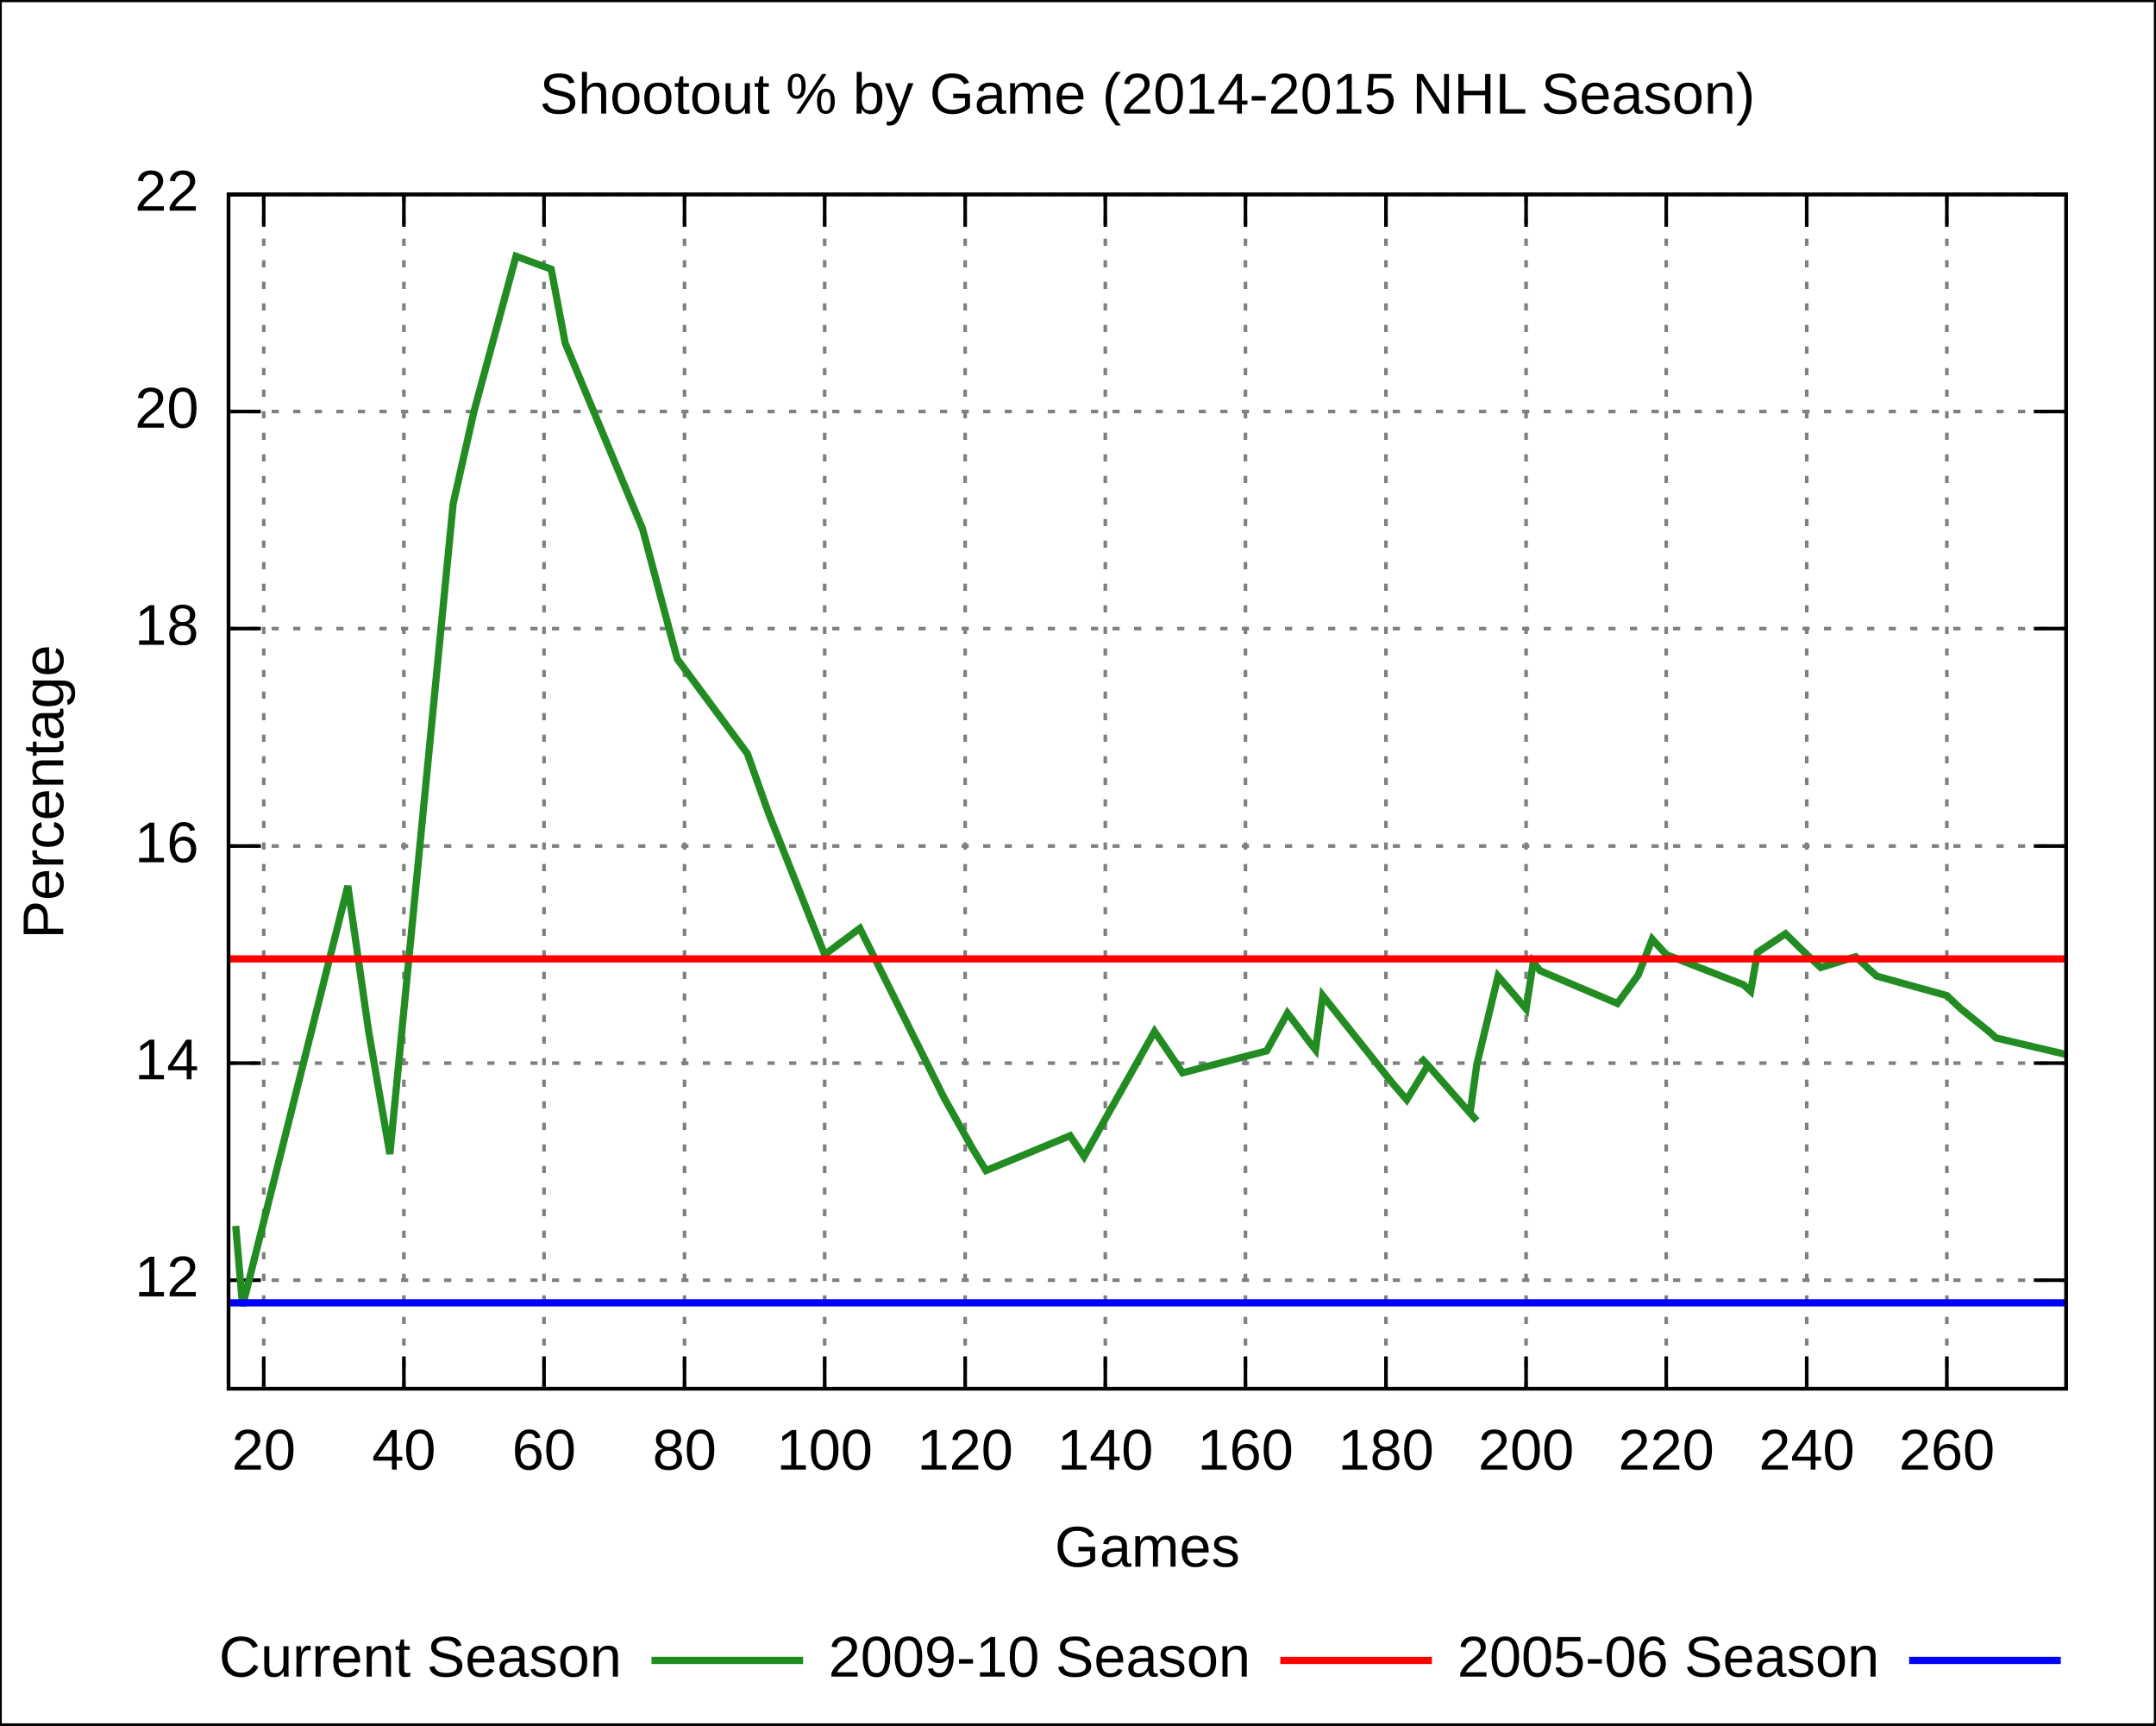
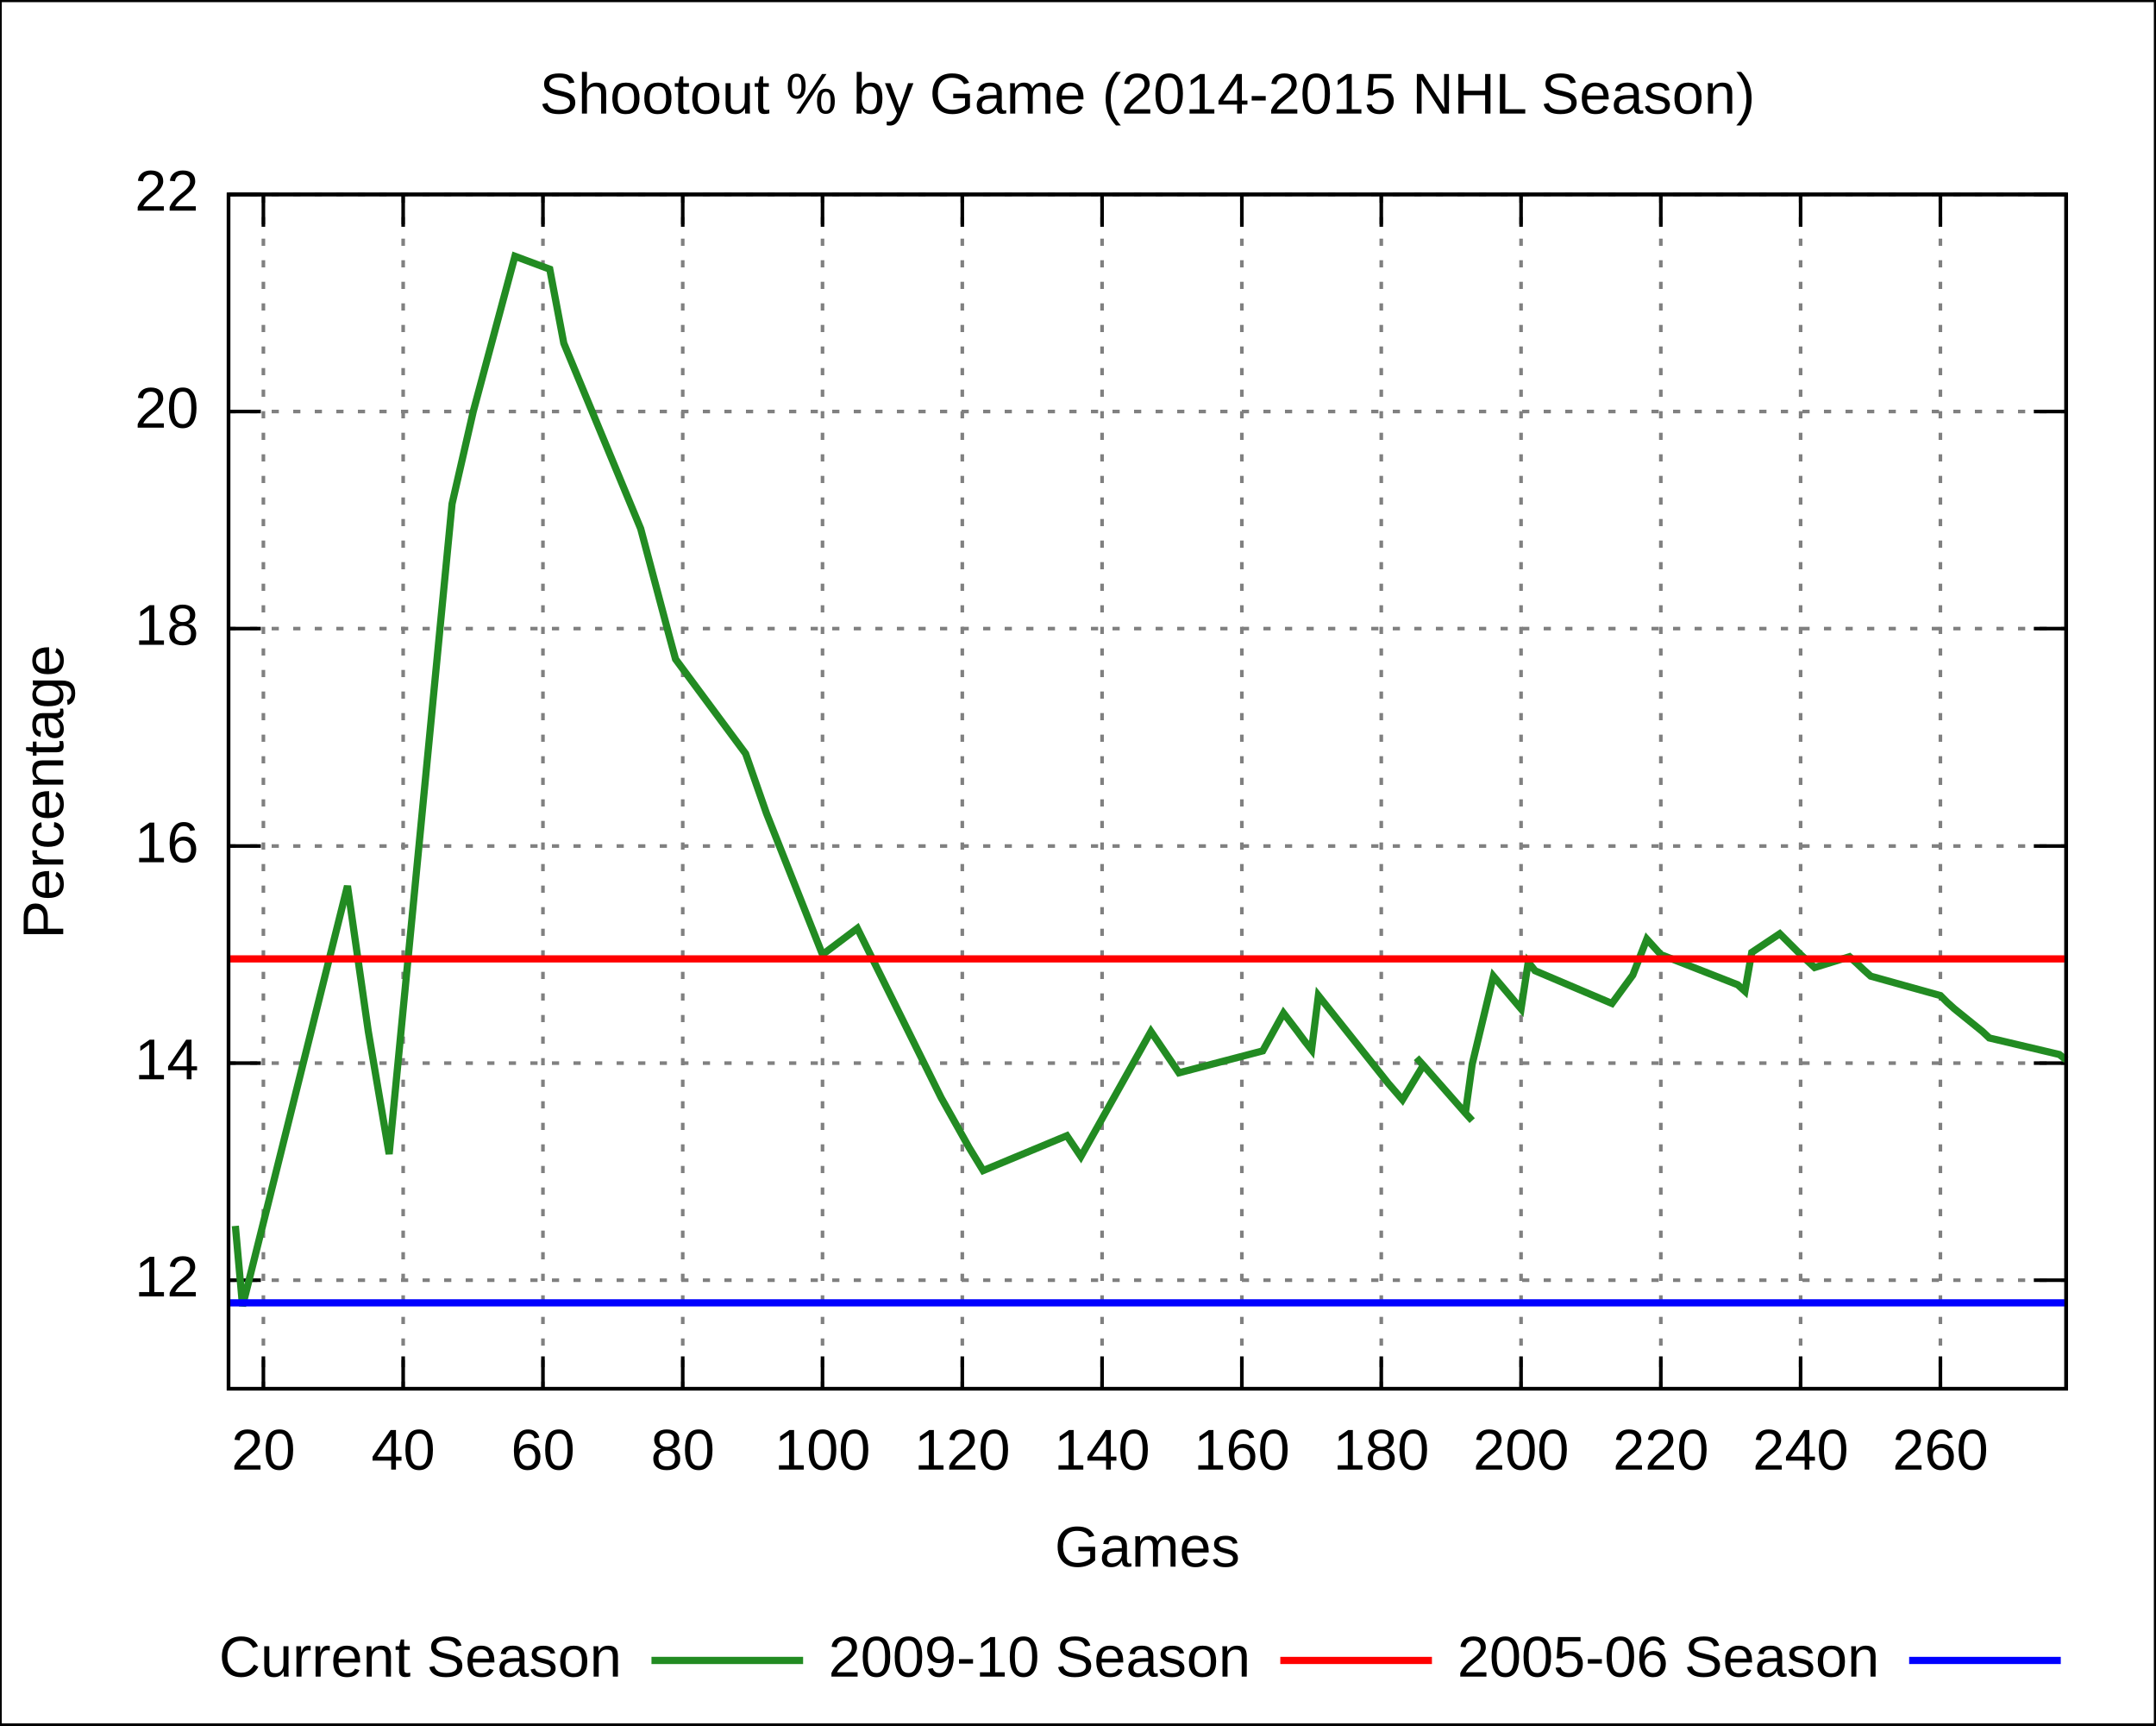
<svg xmlns="http://www.w3.org/2000/svg" xmlns:xlink="http://www.w3.org/1999/xlink" width="600" height="480" viewBox="0 0 600 480">
  <g id="gnuplot_canvas">
    <rect x="0" y="0" width="600" height="480" fill="none" />
    <defs>
      <circle id="gpDot" r="0.5" stroke-width="0.5" />
      <path id="gpPt0" stroke-width="0.222" stroke="currentColor" d="M-1,0 h2 M0,-1 v2" />
      <path id="gpPt1" stroke-width="0.222" stroke="currentColor" d="M-1,-1 L1,1 M1,-1 L-1,1" />
      <path id="gpPt2" stroke-width="0.222" stroke="currentColor" d="M-1,0 L1,0 M0,-1 L0,1 M-1,-1 L1,1 M-1,1 L1,-1" />
      <rect id="gpPt3" stroke-width="0.222" stroke="currentColor" x="-1" y="-1" width="2" height="2" />
      <rect id="gpPt4" stroke-width="0.222" stroke="currentColor" fill="currentColor" x="-1" y="-1" width="2" height="2" />
      <circle id="gpPt5" stroke-width="0.222" stroke="currentColor" cx="0" cy="0" r="1" />
      <use xlink:href="#gpPt5" id="gpPt6" fill="currentColor" stroke="none" />
      <path id="gpPt7" stroke-width="0.222" stroke="currentColor" d="M0,-1.33 L-1.33,0.67 L1.33,0.67 z" />
      <use xlink:href="#gpPt7" id="gpPt8" fill="currentColor" stroke="none" />
      <use xlink:href="#gpPt7" id="gpPt9" stroke="currentColor" transform="rotate(180)" />
      <use xlink:href="#gpPt9" id="gpPt10" fill="currentColor" stroke="none" />
      <use xlink:href="#gpPt3" id="gpPt11" stroke="currentColor" transform="rotate(45)" />
      <use xlink:href="#gpPt11" id="gpPt12" fill="currentColor" stroke="none" />
    </defs>
    <g style="fill:none; color:white; stroke:currentColor; stroke-width:1.00; stroke-linecap:butt; stroke-linejoin:miter">
</g>
    <g style="fill:none; color:black; stroke:currentColor; stroke-width:1.00; stroke-linecap:butt; stroke-linejoin:miter">
      <g style="stroke:none; shape-rendering:crispEdges">
        <polygon fill="rgb(255, 255, 255)" points="0.0,480.0 599.9,480.0 599.9,0.1 0.0,0.1 " />
      </g>
      <path stroke="black" d="M0.0,480.0 L0.0,0.1 L599.9,0.1 L599.9,480.0 L0.0,480.0  " />
    </g>
    <g style="fill:none; color:gray; stroke:currentColor; stroke-width:1.00; stroke-linecap:butt; stroke-linejoin:miter">
      <path stroke="gray" stroke-dasharray=" 2,4" class="gridline" d="M63.6,356.2 L575.0,356.2  " />
    </g>
    <g style="fill:none; color:black; stroke:currentColor; stroke-width:1.00; stroke-linecap:butt; stroke-linejoin:miter">
      <path stroke="black" d="M63.6,356.2 L72.6,356.2 M575.0,356.2 L566.0,356.2  " />
      <g transform="translate(55.3,360.7)" style="stroke:none; fill:black; font-family:Arial; font-size:12.00pt; text-anchor:end">
        <text> 12</text>
      </g>
    </g>
    <g style="fill:none; color:gray; stroke:currentColor; stroke-width:1.00; stroke-linecap:butt; stroke-linejoin:miter">
      <path stroke="gray" stroke-dasharray=" 2,4" class="gridline" d="M63.6,295.8 L575.0,295.8  " />
    </g>
    <g style="fill:none; color:black; stroke:currentColor; stroke-width:1.00; stroke-linecap:butt; stroke-linejoin:miter">
      <path stroke="black" d="M63.6,295.8 L72.6,295.8 M575.0,295.8 L566.0,295.8  " />
      <g transform="translate(55.3,300.3)" style="stroke:none; fill:black; font-family:Arial; font-size:12.00pt; text-anchor:end">
        <text> 14</text>
      </g>
    </g>
    <g style="fill:none; color:gray; stroke:currentColor; stroke-width:1.00; stroke-linecap:butt; stroke-linejoin:miter">
      <path stroke="gray" stroke-dasharray=" 2,4" class="gridline" d="M63.6,235.4 L575.0,235.4  " />
    </g>
    <g style="fill:none; color:black; stroke:currentColor; stroke-width:1.00; stroke-linecap:butt; stroke-linejoin:miter">
      <path stroke="black" d="M63.6,235.4 L72.6,235.4 M575.0,235.4 L566.0,235.4  " />
      <g transform="translate(55.3,239.9)" style="stroke:none; fill:black; font-family:Arial; font-size:12.00pt; text-anchor:end">
        <text> 16</text>
      </g>
    </g>
    <g style="fill:none; color:gray; stroke:currentColor; stroke-width:1.00; stroke-linecap:butt; stroke-linejoin:miter">
      <path stroke="gray" stroke-dasharray=" 2,4" class="gridline" d="M63.6,174.9 L575.0,174.9  " />
    </g>
    <g style="fill:none; color:black; stroke:currentColor; stroke-width:1.00; stroke-linecap:butt; stroke-linejoin:miter">
      <path stroke="black" d="M63.6,174.9 L72.6,174.9 M575.0,174.9 L566.0,174.9  " />
      <g transform="translate(55.3,179.4)" style="stroke:none; fill:black; font-family:Arial; font-size:12.00pt; text-anchor:end">
        <text> 18</text>
      </g>
    </g>
    <g style="fill:none; color:gray; stroke:currentColor; stroke-width:1.00; stroke-linecap:butt; stroke-linejoin:miter">
      <path stroke="gray" stroke-dasharray=" 2,4" class="gridline" d="M63.6,114.5 L575.0,114.5  " />
    </g>
    <g style="fill:none; color:black; stroke:currentColor; stroke-width:1.00; stroke-linecap:butt; stroke-linejoin:miter">
      <path stroke="black" d="M63.6,114.5 L72.6,114.5 M575.0,114.5 L566.0,114.5  " />
      <g transform="translate(55.3,119.0)" style="stroke:none; fill:black; font-family:Arial; font-size:12.00pt; text-anchor:end">
        <text> 20</text>
      </g>
    </g>
    <g style="fill:none; color:gray; stroke:currentColor; stroke-width:1.00; stroke-linecap:butt; stroke-linejoin:miter">
      <path stroke="gray" stroke-dasharray=" 2,4" class="gridline" d="M63.6,54.1 L575.0,54.1  " />
    </g>
    <g style="fill:none; color:black; stroke:currentColor; stroke-width:1.00; stroke-linecap:butt; stroke-linejoin:miter">
      <path stroke="black" d="M63.6,54.1 L72.6,54.1 M575.0,54.1 L566.0,54.1  " />
      <g transform="translate(55.3,58.6)" style="stroke:none; fill:black; font-family:Arial; font-size:12.00pt; text-anchor:end">
        <text> 22</text>
      </g>
    </g>
    <g style="fill:none; color:gray; stroke:currentColor; stroke-width:1.00; stroke-linecap:butt; stroke-linejoin:miter">
-       <path stroke="gray" stroke-dasharray=" 2,4" class="gridline" d="M73.4,386.4 L73.4,54.1  " />
-     </g>
-     <g style="fill:none; color:black; stroke:currentColor; stroke-width:1.00; stroke-linecap:butt; stroke-linejoin:miter">
-       <path stroke="black" d="M73.4,386.4 L73.4,377.4 M73.4,54.1 L73.4,63.1  " />
-       <g transform="translate(73.4,408.9)" style="stroke:none; fill:black; font-family:Arial; font-size:12.00pt; text-anchor:middle">
+       <path stroke="gray" stroke-dasharray=" 2,4" class="gridline" d="M73.3,386.4 L73.3,54.1  " />
+     </g>
+     <g style="fill:none; color:black; stroke:currentColor; stroke-width:1.00; stroke-linecap:butt; stroke-linejoin:miter">
+       <path stroke="black" d="M73.3,386.4 L73.3,377.4 M73.3,54.1 L73.3,63.1  " />
+       <g transform="translate(73.3,408.9)" style="stroke:none; fill:black; font-family:Arial; font-size:12.00pt; text-anchor:middle">
        <text> 20</text>
      </g>
    </g>
    <g style="fill:none; color:gray; stroke:currentColor; stroke-width:1.00; stroke-linecap:butt; stroke-linejoin:miter">
-       <path stroke="gray" stroke-dasharray=" 2,4" class="gridline" d="M112.4,386.4 L112.4,54.1  " />
-     </g>
-     <g style="fill:none; color:black; stroke:currentColor; stroke-width:1.00; stroke-linecap:butt; stroke-linejoin:miter">
-       <path stroke="black" d="M112.4,386.4 L112.4,377.4 M112.4,54.1 L112.4,63.1  " />
-       <g transform="translate(112.4,408.9)" style="stroke:none; fill:black; font-family:Arial; font-size:12.00pt; text-anchor:middle">
+       <path stroke="gray" stroke-dasharray=" 2,4" class="gridline" d="M112.2,386.4 L112.2,54.1  " />
+     </g>
+     <g style="fill:none; color:black; stroke:currentColor; stroke-width:1.00; stroke-linecap:butt; stroke-linejoin:miter">
+       <path stroke="black" d="M112.2,386.4 L112.2,377.4 M112.2,54.1 L112.2,63.1  " />
+       <g transform="translate(112.2,408.9)" style="stroke:none; fill:black; font-family:Arial; font-size:12.00pt; text-anchor:middle">
        <text> 40</text>
      </g>
    </g>
    <g style="fill:none; color:gray; stroke:currentColor; stroke-width:1.00; stroke-linecap:butt; stroke-linejoin:miter">
-       <path stroke="gray" stroke-dasharray=" 2,4" class="gridline" d="M151.4,386.4 L151.4,54.1  " />
-     </g>
-     <g style="fill:none; color:black; stroke:currentColor; stroke-width:1.00; stroke-linecap:butt; stroke-linejoin:miter">
-       <path stroke="black" d="M151.4,386.4 L151.4,377.4 M151.4,54.1 L151.4,63.1  " />
-       <g transform="translate(151.4,408.9)" style="stroke:none; fill:black; font-family:Arial; font-size:12.00pt; text-anchor:middle">
+       <path stroke="gray" stroke-dasharray=" 2,4" class="gridline" d="M151.1,386.4 L151.1,54.1  " />
+     </g>
+     <g style="fill:none; color:black; stroke:currentColor; stroke-width:1.00; stroke-linecap:butt; stroke-linejoin:miter">
+       <path stroke="black" d="M151.1,386.4 L151.1,377.4 M151.1,54.1 L151.1,63.1  " />
+       <g transform="translate(151.1,408.9)" style="stroke:none; fill:black; font-family:Arial; font-size:12.00pt; text-anchor:middle">
        <text> 60</text>
      </g>
    </g>
    <g style="fill:none; color:gray; stroke:currentColor; stroke-width:1.00; stroke-linecap:butt; stroke-linejoin:miter">
-       <path stroke="gray" stroke-dasharray=" 2,4" class="gridline" d="M190.5,386.4 L190.5,54.1  " />
-     </g>
-     <g style="fill:none; color:black; stroke:currentColor; stroke-width:1.00; stroke-linecap:butt; stroke-linejoin:miter">
-       <path stroke="black" d="M190.5,386.4 L190.5,377.4 M190.5,54.1 L190.5,63.1  " />
-       <g transform="translate(190.5,408.9)" style="stroke:none; fill:black; font-family:Arial; font-size:12.00pt; text-anchor:middle">
+       <path stroke="gray" stroke-dasharray=" 2,4" class="gridline" d="M190.0,386.4 L190.0,54.1  " />
+     </g>
+     <g style="fill:none; color:black; stroke:currentColor; stroke-width:1.00; stroke-linecap:butt; stroke-linejoin:miter">
+       <path stroke="black" d="M190.0,386.4 L190.0,377.4 M190.0,54.1 L190.0,63.1  " />
+       <g transform="translate(190.0,408.9)" style="stroke:none; fill:black; font-family:Arial; font-size:12.00pt; text-anchor:middle">
        <text> 80</text>
      </g>
    </g>
    <g style="fill:none; color:gray; stroke:currentColor; stroke-width:1.00; stroke-linecap:butt; stroke-linejoin:miter">
-       <path stroke="gray" stroke-dasharray=" 2,4" class="gridline" d="M229.5,386.4 L229.5,54.1  " />
-     </g>
-     <g style="fill:none; color:black; stroke:currentColor; stroke-width:1.00; stroke-linecap:butt; stroke-linejoin:miter">
-       <path stroke="black" d="M229.5,386.4 L229.5,377.4 M229.5,54.1 L229.5,63.1  " />
-       <g transform="translate(229.5,408.9)" style="stroke:none; fill:black; font-family:Arial; font-size:12.00pt; text-anchor:middle">
+       <path stroke="gray" stroke-dasharray=" 2,4" class="gridline" d="M228.9,386.4 L228.9,54.1  " />
+     </g>
+     <g style="fill:none; color:black; stroke:currentColor; stroke-width:1.00; stroke-linecap:butt; stroke-linejoin:miter">
+       <path stroke="black" d="M228.9,386.4 L228.9,377.4 M228.9,54.1 L228.9,63.1  " />
+       <g transform="translate(228.9,408.9)" style="stroke:none; fill:black; font-family:Arial; font-size:12.00pt; text-anchor:middle">
        <text> 100</text>
      </g>
    </g>
    <g style="fill:none; color:gray; stroke:currentColor; stroke-width:1.00; stroke-linecap:butt; stroke-linejoin:miter">
-       <path stroke="gray" stroke-dasharray=" 2,4" class="gridline" d="M268.6,386.4 L268.6,54.1  " />
-     </g>
-     <g style="fill:none; color:black; stroke:currentColor; stroke-width:1.00; stroke-linecap:butt; stroke-linejoin:miter">
-       <path stroke="black" d="M268.6,386.4 L268.6,377.4 M268.6,54.1 L268.6,63.1  " />
-       <g transform="translate(268.6,408.9)" style="stroke:none; fill:black; font-family:Arial; font-size:12.00pt; text-anchor:middle">
+       <path stroke="gray" stroke-dasharray=" 2,4" class="gridline" d="M267.8,386.4 L267.8,54.1  " />
+     </g>
+     <g style="fill:none; color:black; stroke:currentColor; stroke-width:1.00; stroke-linecap:butt; stroke-linejoin:miter">
+       <path stroke="black" d="M267.8,386.4 L267.8,377.4 M267.8,54.1 L267.8,63.1  " />
+       <g transform="translate(267.8,408.9)" style="stroke:none; fill:black; font-family:Arial; font-size:12.00pt; text-anchor:middle">
        <text> 120</text>
      </g>
    </g>
    <g style="fill:none; color:gray; stroke:currentColor; stroke-width:1.00; stroke-linecap:butt; stroke-linejoin:miter">
-       <path stroke="gray" stroke-dasharray=" 2,4" class="gridline" d="M307.6,386.4 L307.6,54.1  " />
-     </g>
-     <g style="fill:none; color:black; stroke:currentColor; stroke-width:1.00; stroke-linecap:butt; stroke-linejoin:miter">
-       <path stroke="black" d="M307.6,386.4 L307.6,377.4 M307.6,54.1 L307.6,63.1  " />
-       <g transform="translate(307.6,408.9)" style="stroke:none; fill:black; font-family:Arial; font-size:12.00pt; text-anchor:middle">
+       <path stroke="gray" stroke-dasharray=" 2,4" class="gridline" d="M306.7,386.4 L306.7,54.1  " />
+     </g>
+     <g style="fill:none; color:black; stroke:currentColor; stroke-width:1.00; stroke-linecap:butt; stroke-linejoin:miter">
+       <path stroke="black" d="M306.7,386.4 L306.7,377.4 M306.7,54.1 L306.7,63.1  " />
+       <g transform="translate(306.7,408.9)" style="stroke:none; fill:black; font-family:Arial; font-size:12.00pt; text-anchor:middle">
        <text> 140</text>
      </g>
    </g>
    <g style="fill:none; color:gray; stroke:currentColor; stroke-width:1.00; stroke-linecap:butt; stroke-linejoin:miter">
-       <path stroke="gray" stroke-dasharray=" 2,4" class="gridline" d="M346.6,386.4 L346.6,54.1  " />
-     </g>
-     <g style="fill:none; color:black; stroke:currentColor; stroke-width:1.00; stroke-linecap:butt; stroke-linejoin:miter">
-       <path stroke="black" d="M346.6,386.4 L346.6,377.4 M346.6,54.1 L346.6,63.1  " />
-       <g transform="translate(346.6,408.9)" style="stroke:none; fill:black; font-family:Arial; font-size:12.00pt; text-anchor:middle">
+       <path stroke="gray" stroke-dasharray=" 2,4" class="gridline" d="M345.6,386.4 L345.6,54.1  " />
+     </g>
+     <g style="fill:none; color:black; stroke:currentColor; stroke-width:1.00; stroke-linecap:butt; stroke-linejoin:miter">
+       <path stroke="black" d="M345.6,386.4 L345.6,377.4 M345.6,54.1 L345.6,63.1  " />
+       <g transform="translate(345.6,408.9)" style="stroke:none; fill:black; font-family:Arial; font-size:12.00pt; text-anchor:middle">
        <text> 160</text>
      </g>
    </g>
    <g style="fill:none; color:gray; stroke:currentColor; stroke-width:1.00; stroke-linecap:butt; stroke-linejoin:miter">
-       <path stroke="gray" stroke-dasharray=" 2,4" class="gridline" d="M385.7,386.4 L385.7,54.1  " />
-     </g>
-     <g style="fill:none; color:black; stroke:currentColor; stroke-width:1.00; stroke-linecap:butt; stroke-linejoin:miter">
-       <path stroke="black" d="M385.7,386.4 L385.7,377.4 M385.7,54.1 L385.7,63.1  " />
-       <g transform="translate(385.7,408.9)" style="stroke:none; fill:black; font-family:Arial; font-size:12.00pt; text-anchor:middle">
+       <path stroke="gray" stroke-dasharray=" 2,4" class="gridline" d="M384.4,386.4 L384.4,54.1  " />
+     </g>
+     <g style="fill:none; color:black; stroke:currentColor; stroke-width:1.00; stroke-linecap:butt; stroke-linejoin:miter">
+       <path stroke="black" d="M384.4,386.4 L384.4,377.4 M384.4,54.1 L384.4,63.1  " />
+       <g transform="translate(384.4,408.9)" style="stroke:none; fill:black; font-family:Arial; font-size:12.00pt; text-anchor:middle">
        <text> 180</text>
      </g>
    </g>
    <g style="fill:none; color:gray; stroke:currentColor; stroke-width:1.00; stroke-linecap:butt; stroke-linejoin:miter">
-       <path stroke="gray" stroke-dasharray=" 2,4" class="gridline" d="M424.7,386.4 L424.7,54.1  " />
-     </g>
-     <g style="fill:none; color:black; stroke:currentColor; stroke-width:1.00; stroke-linecap:butt; stroke-linejoin:miter">
-       <path stroke="black" d="M424.7,386.4 L424.7,377.4 M424.7,54.1 L424.7,63.1  " />
-       <g transform="translate(424.7,408.9)" style="stroke:none; fill:black; font-family:Arial; font-size:12.00pt; text-anchor:middle">
+       <path stroke="gray" stroke-dasharray=" 2,4" class="gridline" d="M423.3,386.4 L423.3,54.1  " />
+     </g>
+     <g style="fill:none; color:black; stroke:currentColor; stroke-width:1.00; stroke-linecap:butt; stroke-linejoin:miter">
+       <path stroke="black" d="M423.3,386.4 L423.3,377.4 M423.3,54.1 L423.3,63.1  " />
+       <g transform="translate(423.3,408.9)" style="stroke:none; fill:black; font-family:Arial; font-size:12.00pt; text-anchor:middle">
        <text> 200</text>
      </g>
    </g>
    <g style="fill:none; color:gray; stroke:currentColor; stroke-width:1.00; stroke-linecap:butt; stroke-linejoin:miter">
-       <path stroke="gray" stroke-dasharray=" 2,4" class="gridline" d="M463.7,386.4 L463.7,54.1  " />
-     </g>
-     <g style="fill:none; color:black; stroke:currentColor; stroke-width:1.00; stroke-linecap:butt; stroke-linejoin:miter">
-       <path stroke="black" d="M463.7,386.4 L463.7,377.4 M463.7,54.1 L463.7,63.1  " />
-       <g transform="translate(463.7,408.9)" style="stroke:none; fill:black; font-family:Arial; font-size:12.00pt; text-anchor:middle">
+       <path stroke="gray" stroke-dasharray=" 2,4" class="gridline" d="M462.2,386.4 L462.2,54.1  " />
+     </g>
+     <g style="fill:none; color:black; stroke:currentColor; stroke-width:1.00; stroke-linecap:butt; stroke-linejoin:miter">
+       <path stroke="black" d="M462.2,386.4 L462.2,377.4 M462.2,54.1 L462.2,63.1  " />
+       <g transform="translate(462.2,408.9)" style="stroke:none; fill:black; font-family:Arial; font-size:12.00pt; text-anchor:middle">
        <text> 220</text>
      </g>
    </g>
    <g style="fill:none; color:gray; stroke:currentColor; stroke-width:1.00; stroke-linecap:butt; stroke-linejoin:miter">
-       <path stroke="gray" stroke-dasharray=" 2,4" class="gridline" d="M502.8,386.4 L502.8,54.1  " />
-     </g>
-     <g style="fill:none; color:black; stroke:currentColor; stroke-width:1.00; stroke-linecap:butt; stroke-linejoin:miter">
-       <path stroke="black" d="M502.8,386.4 L502.8,377.4 M502.8,54.1 L502.8,63.1  " />
-       <g transform="translate(502.8,408.9)" style="stroke:none; fill:black; font-family:Arial; font-size:12.00pt; text-anchor:middle">
+       <path stroke="gray" stroke-dasharray=" 2,4" class="gridline" d="M501.1,386.4 L501.1,54.1  " />
+     </g>
+     <g style="fill:none; color:black; stroke:currentColor; stroke-width:1.00; stroke-linecap:butt; stroke-linejoin:miter">
+       <path stroke="black" d="M501.1,386.4 L501.1,377.4 M501.1,54.1 L501.1,63.1  " />
+       <g transform="translate(501.1,408.9)" style="stroke:none; fill:black; font-family:Arial; font-size:12.00pt; text-anchor:middle">
        <text> 240</text>
      </g>
    </g>
    <g style="fill:none; color:gray; stroke:currentColor; stroke-width:1.00; stroke-linecap:butt; stroke-linejoin:miter">
-       <path stroke="gray" stroke-dasharray=" 2,4" class="gridline" d="M541.8,386.4 L541.8,54.1  " />
-     </g>
-     <g style="fill:none; color:black; stroke:currentColor; stroke-width:1.00; stroke-linecap:butt; stroke-linejoin:miter">
-       <path stroke="black" d="M541.8,386.4 L541.8,377.4 M541.8,54.1 L541.8,63.1  " />
-       <g transform="translate(541.8,408.9)" style="stroke:none; fill:black; font-family:Arial; font-size:12.00pt; text-anchor:middle">
+       <path stroke="gray" stroke-dasharray=" 2,4" class="gridline" d="M540.0,386.4 L540.0,54.1  " />
+     </g>
+     <g style="fill:none; color:black; stroke:currentColor; stroke-width:1.00; stroke-linecap:butt; stroke-linejoin:miter">
+       <path stroke="black" d="M540.0,386.4 L540.0,377.4 M540.0,54.1 L540.0,63.1  " />
+       <g transform="translate(540.0,408.9)" style="stroke:none; fill:black; font-family:Arial; font-size:12.00pt; text-anchor:middle">
        <text> 260</text>
      </g>
      <path stroke="black" d="M63.6,54.1 L63.6,386.4 L575.0,386.4 L575.0,54.1 L63.6,54.1 Z  " />
      <g transform="translate(17.6,220.3) rotate(270)" style="stroke:none; fill:black; font-family:Arial; font-size:12.00pt; text-anchor:middle">
        <text>Percentage</text>
      </g>
      <g transform="translate(319.3,435.9)" style="stroke:none; fill:black; font-family:Arial; font-size:12.00pt; text-anchor:middle">
        <text>Games</text>
      </g>
      <g transform="translate(319.3,31.6)" style="stroke:none; fill:black; font-family:Arial; font-size:12.00pt; text-anchor:middle">
        <text>Shootout % by Game (2014-2015 NHL Season)</text>
      </g>
    </g>
    <g id="gnuplot_plot_1">
      <g style="fill:none; color:white; stroke:black; stroke-width:2.00; stroke-linecap:butt; stroke-linejoin:miter">
</g>
      <g style="fill:none; color:red; stroke:currentColor; stroke-width:2.00; stroke-linecap:butt; stroke-linejoin:miter">
        <g transform="translate(173.0,466.5)" style="stroke:none; fill:black; font-family:Arial; font-size:12.00pt; text-anchor:end">
          <text>Current Season</text>
        </g>
-         <path stroke="rgb( 34, 139,  34)" d="M181.3,462.0 L223.5,462.0 M65.6,341.1 L67.5,363.4 L96.8,246.5 L102.6,287.0 L108.5,321.1 L126.1,140.2    L131.9,114.5 L143.6,71.3 L153.4,74.9 L157.3,95.5 L178.8,147.1 L186.6,176.4 L188.5,183.4 L208.0,209.7    L213.9,226.3 L229.5,265.6 L239.3,258.3 L262.7,305.4 L270.5,319.3 L274.4,325.7 L297.8,316.0 L301.7,321.8    L321.3,287.0 L329.1,298.5 L352.5,292.4 L358.3,281.9 L362.2,287.0 L364.2,289.7 L366.1,292.1 L368.1,277.0    L387.6,301.5 L391.5,306.0 L397.4,296.4 L395.4,294.3 L397.4,296.4 L409.1,309.7 L411.0,311.8 L409.1,309.7    L411.0,296.1 L416.9,271.6 L420.8,276.1 L424.7,280.7 L426.7,267.7 L428.6,270.1 L450.1,279.2 L455.9,271.3    L459.8,261.3 L463.7,265.6 L485.2,274.0 L487.2,275.8 L489.1,265.0 L496.9,259.8 L502.8,265.6 L506.7,269.2    L516.4,266.2 L518.4,268.0 L520.3,269.8 L522.3,271.6 L541.8,277.0 L543.8,278.9 L545.7,280.7 L553.5,287.0    L555.5,288.8 L575.0,293.4  " />
+         <path stroke="rgb( 34, 139,  34)" d="M181.3,462.0 L223.5,462.0 M65.5,341.1 L67.5,363.4 L96.7,246.5 L102.5,287.0 L108.3,321.1 L125.8,140.2    L131.7,114.5 L143.3,71.3 L153.0,74.9 L156.9,95.5 L178.3,147.1 L186.1,176.4 L188.0,183.4 L207.5,209.7    L213.3,226.3 L228.9,265.6 L238.6,258.3 L261.9,305.4 L269.7,319.3 L273.6,325.7 L296.9,316.0 L300.8,321.8    L320.3,287.0 L328.1,298.5 L351.4,292.4 L357.2,281.9 L361.1,287.0 L363.1,289.7 L365.0,292.1 L366.9,277.0    L386.4,301.5 L390.3,306.0 L396.1,296.4 L394.2,294.3 L396.1,296.4 L407.8,309.7 L409.7,311.8 L407.8,309.7    L409.7,296.1 L415.6,271.6 L419.4,276.1 L423.3,280.7 L425.3,267.7 L427.2,270.1 L448.6,279.2 L454.4,271.3    L458.3,261.3 L462.2,265.6 L483.6,274.0 L485.6,275.8 L487.5,265.0 L495.3,259.8 L501.1,265.6 L505.0,269.2    L514.7,266.2 L516.7,268.0 L518.6,269.8 L520.6,271.6 L540.0,277.0 L541.9,278.9 L543.9,280.7 L551.7,287.0    L553.6,288.8 L573.1,293.4 L575.0,294.9  " />
      </g>
    </g>
    <g id="gnuplot_plot_2">
      <g style="fill:none; color:green; stroke:currentColor; stroke-width:2.00; stroke-linecap:butt; stroke-linejoin:miter">
        <g transform="translate(348.0,466.5)" style="stroke:none; fill:black; font-family:Arial; font-size:12.00pt; text-anchor:end">
          <text>2009-10 Season</text>
        </g>
        <path stroke="rgb(255,   0,   0)" d="M356.3,462.0 L398.5,462.0 M63.6,266.8 L68.8,266.8 L73.9,266.8 L79.1,266.8 L84.3,266.8 L89.4,266.8    L94.6,266.8 L99.8,266.8 L104.9,266.8 L110.1,266.8 L115.3,266.8 L120.4,266.8 L125.6,266.8 L130.8,266.8    L135.9,266.8 L141.1,266.8 L146.3,266.8 L151.4,266.8 L156.6,266.8 L161.7,266.8 L166.9,266.8 L172.1,266.8    L177.2,266.8 L182.4,266.8 L187.6,266.8 L192.7,266.8 L197.9,266.8 L203.1,266.8 L208.2,266.8 L213.4,266.8    L218.6,266.8 L223.7,266.8 L228.9,266.8 L234.1,266.8 L239.2,266.8 L244.4,266.8 L249.6,266.8 L254.7,266.8    L259.9,266.8 L265.1,266.8 L270.2,266.8 L275.4,266.8 L280.6,266.8 L285.7,266.8 L290.9,266.8 L296.1,266.8    L301.2,266.8 L306.4,266.8 L311.6,266.8 L316.7,266.8 L321.9,266.8 L327.0,266.8 L332.2,266.8 L337.4,266.8    L342.5,266.8 L347.7,266.8 L352.9,266.8 L358.0,266.8 L363.2,266.8 L368.4,266.8 L373.5,266.8 L378.7,266.8    L383.9,266.8 L389.0,266.8 L394.2,266.8 L399.4,266.8 L404.5,266.8 L409.7,266.8 L414.9,266.8 L420.0,266.8    L425.2,266.8 L430.4,266.8 L435.5,266.8 L440.7,266.8 L445.9,266.8 L451.0,266.8 L456.2,266.8 L461.4,266.8    L466.5,266.8 L471.7,266.8 L476.9,266.8 L482.0,266.8 L487.2,266.8 L492.3,266.8 L497.5,266.8 L502.7,266.8    L507.8,266.8 L513.0,266.8 L518.2,266.8 L523.3,266.8 L528.5,266.8 L533.7,266.8 L538.8,266.8 L544.0,266.8    L549.2,266.8 L554.3,266.8 L559.5,266.8 L564.7,266.8 L569.8,266.8 L575.0,266.8  " />
      </g>
    </g>
    <g id="gnuplot_plot_3">
      <g style="fill:none; color:blue; stroke:currentColor; stroke-width:2.00; stroke-linecap:butt; stroke-linejoin:miter">
        <g transform="translate(523.0,466.5)" style="stroke:none; fill:black; font-family:Arial; font-size:12.00pt; text-anchor:end">
          <text>2005-06 Season</text>
        </g>
        <path stroke="rgb(  0,   0, 255)" d="M531.3,462.0 L573.5,462.0 M63.6,362.5 L68.8,362.5 L73.9,362.5 L79.1,362.5 L84.3,362.5 L89.4,362.5    L94.6,362.5 L99.8,362.5 L104.9,362.5 L110.1,362.5 L115.3,362.5 L120.4,362.5 L125.6,362.5 L130.8,362.5    L135.9,362.5 L141.1,362.5 L146.3,362.5 L151.4,362.5 L156.6,362.5 L161.7,362.5 L166.9,362.5 L172.1,362.5    L177.2,362.5 L182.4,362.5 L187.6,362.5 L192.7,362.5 L197.9,362.5 L203.1,362.5 L208.2,362.5 L213.4,362.5    L218.6,362.5 L223.7,362.5 L228.9,362.5 L234.1,362.5 L239.2,362.5 L244.4,362.5 L249.6,362.5 L254.7,362.5    L259.9,362.5 L265.1,362.5 L270.2,362.5 L275.4,362.5 L280.6,362.5 L285.7,362.5 L290.9,362.5 L296.1,362.5    L301.2,362.5 L306.4,362.5 L311.6,362.5 L316.7,362.5 L321.9,362.5 L327.0,362.5 L332.2,362.5 L337.4,362.5    L342.5,362.5 L347.7,362.5 L352.9,362.5 L358.0,362.5 L363.2,362.5 L368.4,362.5 L373.5,362.5 L378.7,362.5    L383.9,362.5 L389.0,362.5 L394.2,362.5 L399.4,362.5 L404.5,362.5 L409.7,362.5 L414.9,362.5 L420.0,362.5    L425.2,362.5 L430.4,362.5 L435.5,362.5 L440.7,362.5 L445.9,362.5 L451.0,362.5 L456.2,362.5 L461.4,362.5    L466.5,362.5 L471.7,362.5 L476.9,362.5 L482.0,362.5 L487.2,362.5 L492.3,362.5 L497.5,362.5 L502.7,362.5    L507.8,362.5 L513.0,362.5 L518.2,362.5 L523.3,362.5 L528.5,362.5 L533.7,362.5 L538.8,362.5 L544.0,362.5    L549.2,362.5 L554.3,362.5 L559.5,362.5 L564.7,362.5 L569.8,362.5 L575.0,362.5  " />
      </g>
    </g>
    <g style="fill:none; color:white; stroke:rgb(  0,   0, 255); stroke-width:1.00; stroke-linecap:butt; stroke-linejoin:miter">
</g>
    <g style="fill:none; color:black; stroke:currentColor; stroke-width:1.00; stroke-linecap:butt; stroke-linejoin:miter">
      <path stroke="black" d="M63.6,54.1 L63.6,386.4 L575.0,386.4 L575.0,54.1 L63.6,54.1 Z  " />
    </g>
  </g>
</svg>
